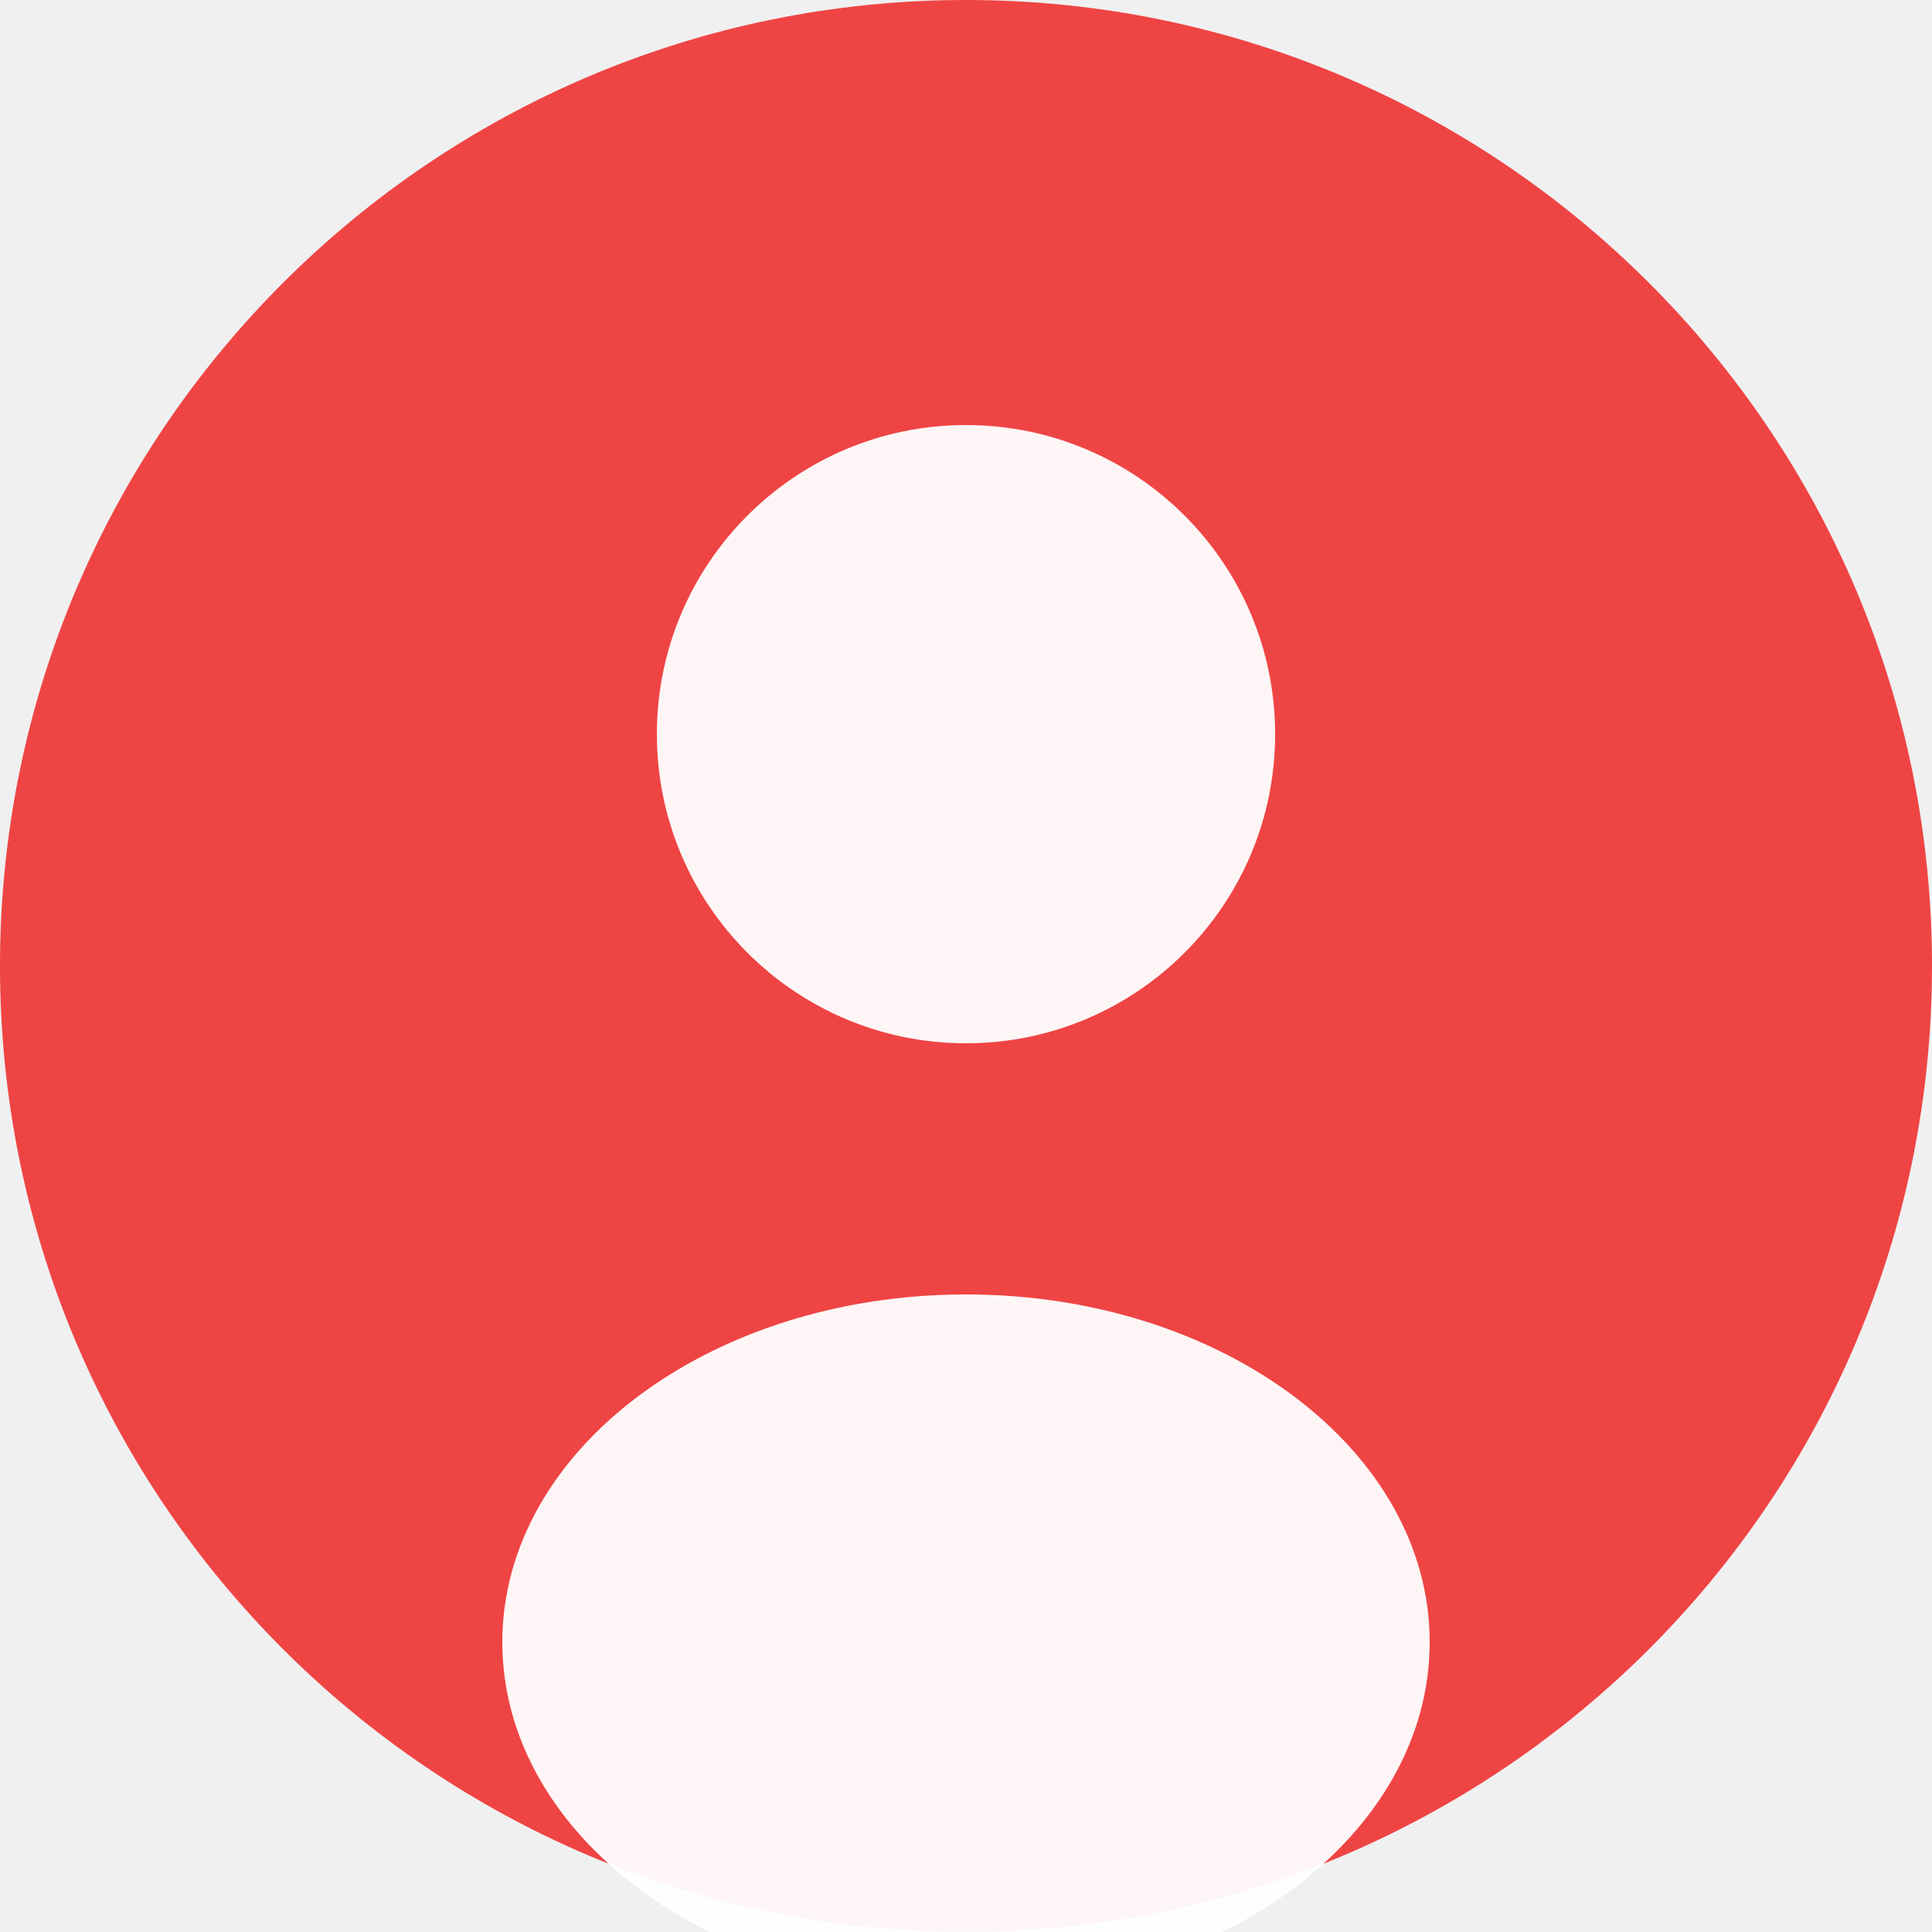
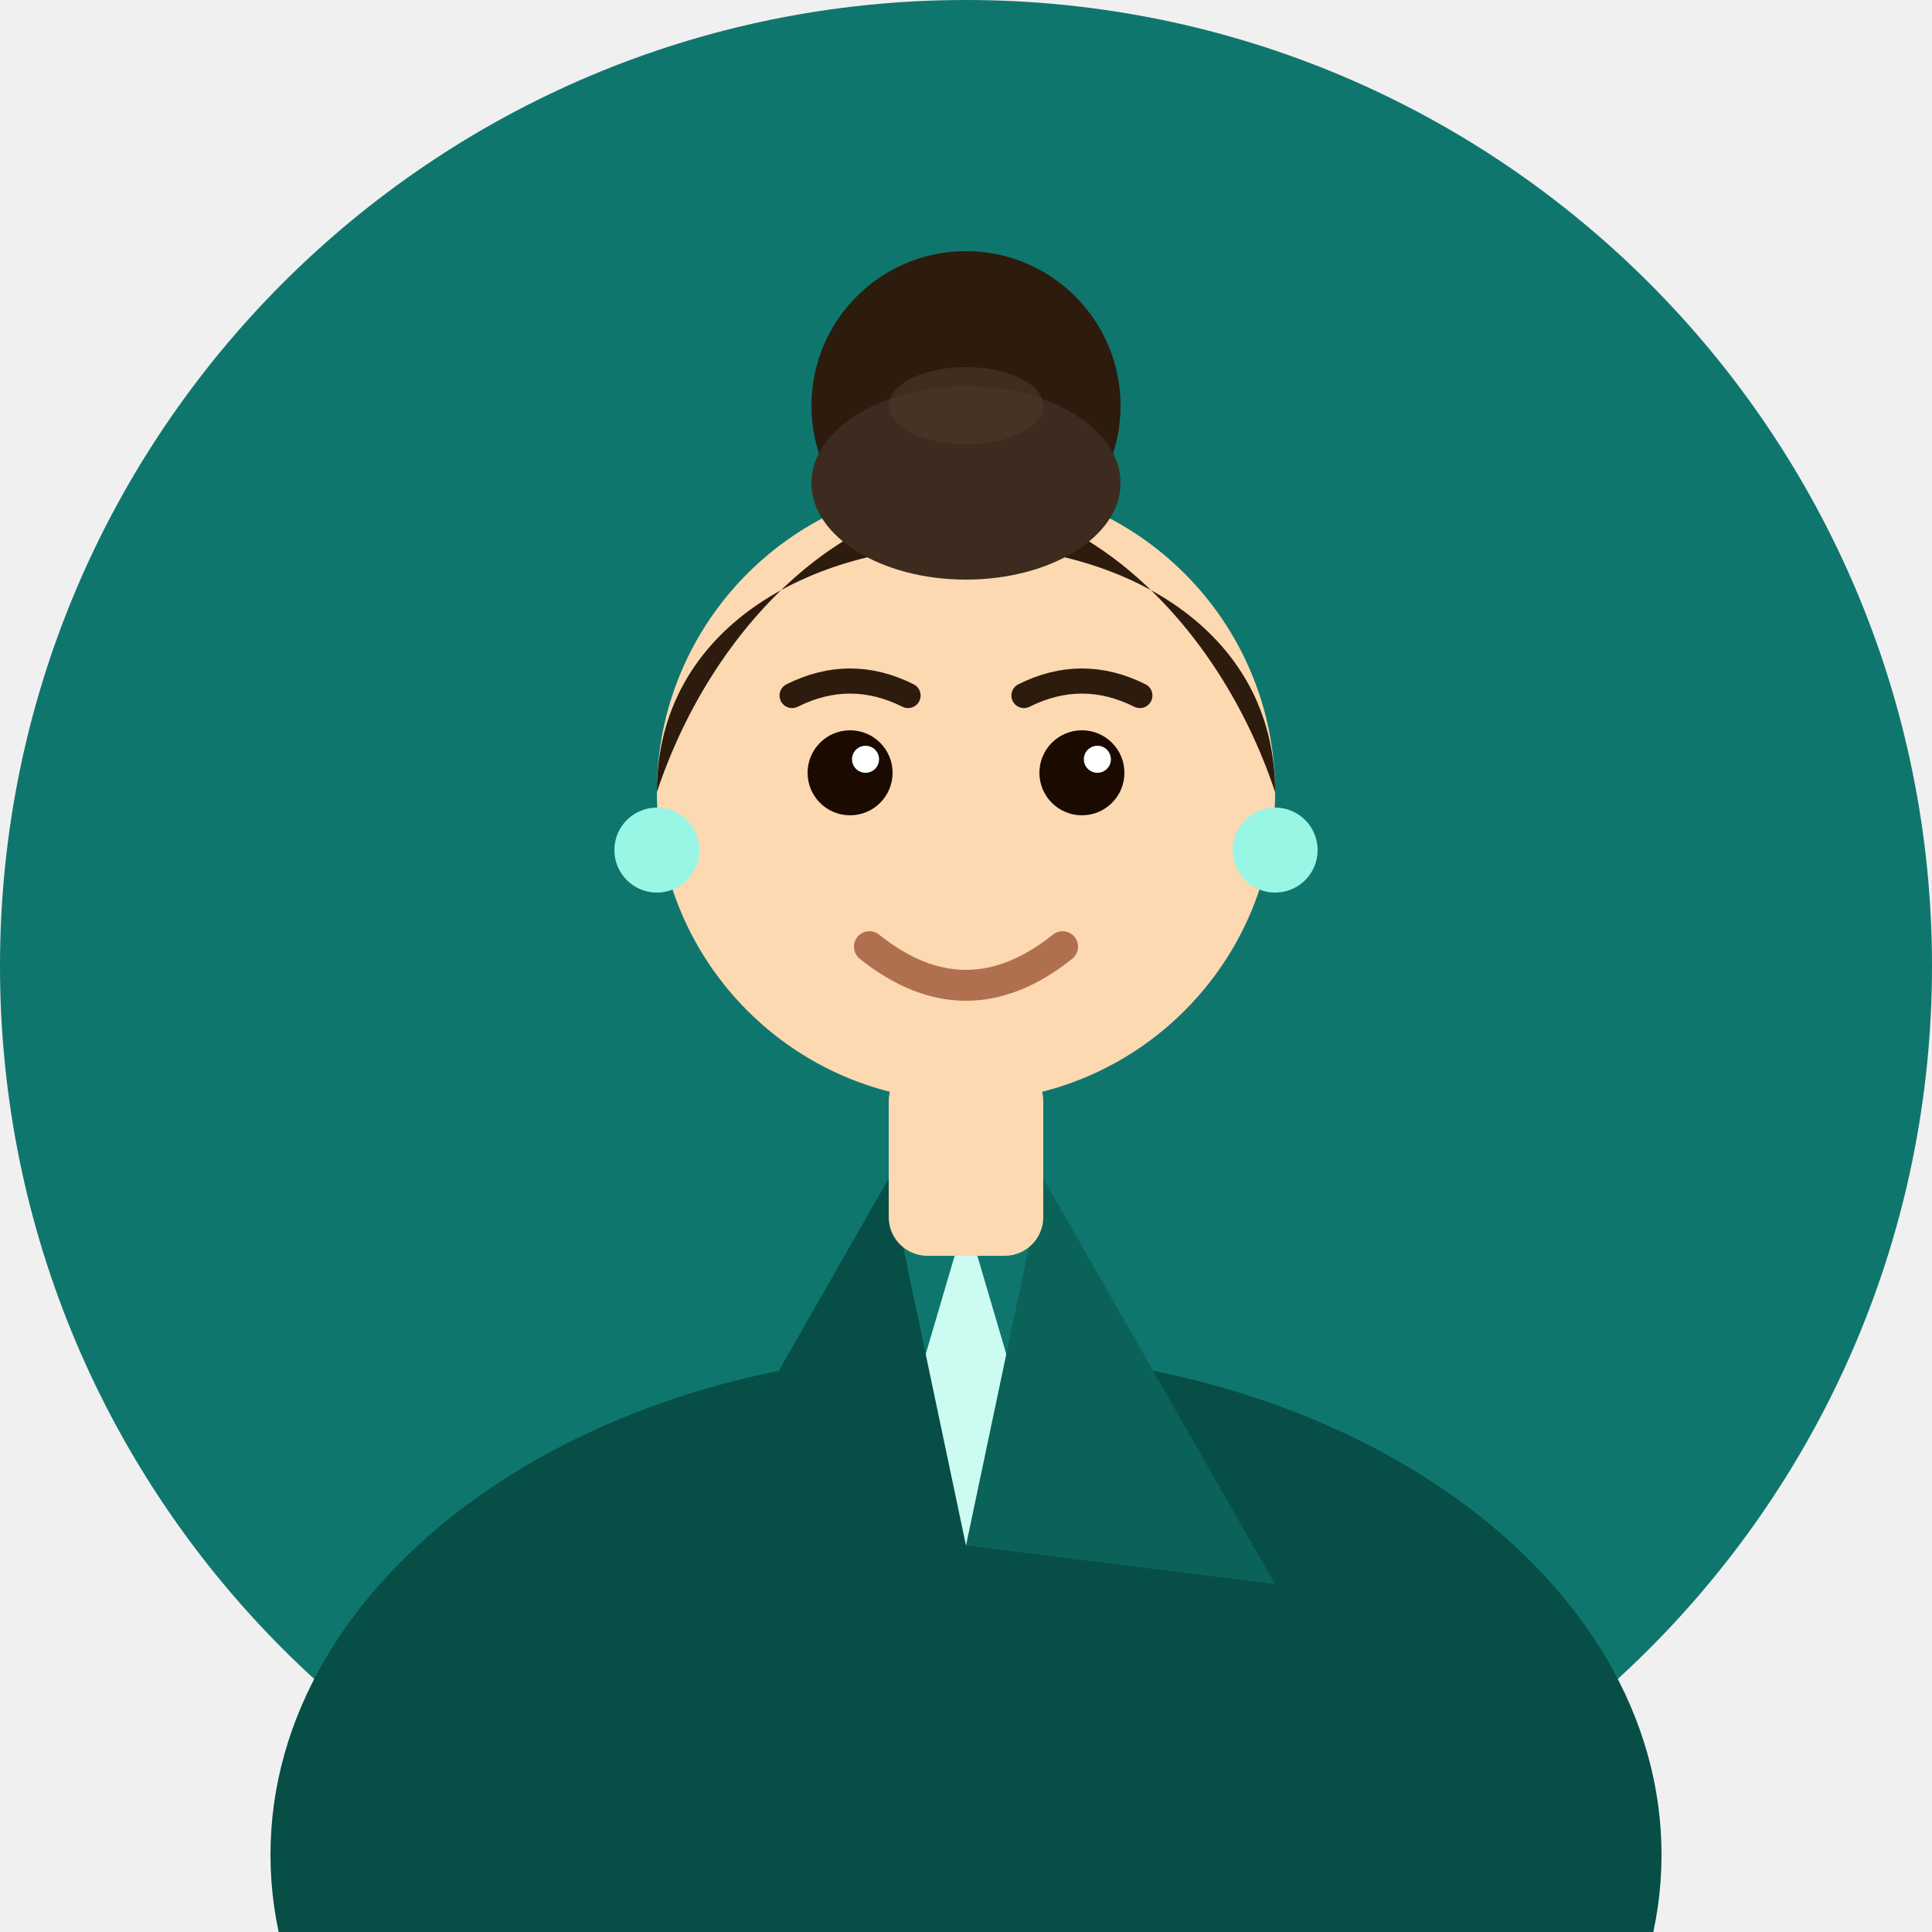
<svg xmlns="http://www.w3.org/2000/svg" viewBox="0 0 100 100">
-   <circle cx="50" cy="50" r="50" fill="#ef4444" />
-   <circle cx="50" cy="38" r="16" fill="#fff" opacity="0.95" />
-   <ellipse cx="50" cy="85" rx="24" ry="18" fill="#fff" opacity="0.95" />
+   <circle cx="50" cy="50" r="50" fill="#0f766e" />
+   <ellipse cx="50" cy="96" rx="36" ry="26" fill="#064e46" />
+   <polygon points="50,63 45,80 55,80" fill="#ccfbf1" />
+   <polygon points="46,61 34,82 50,80" fill="#064e46" />
+   <polygon points="54,61 66,82 50,80" fill="#0a6258" />
+   <rect x="46" y="55" width="8" height="10" rx="2" fill="#fcd9b0" />
+   <circle cx="50" cy="41" r="16" fill="#fcd9b0" />
+   <path d="M34,41 C34,24 66,24 66,41 C63,32 56,26 50,26 C44,26 37,32 34,41Z" fill="#2d1b0e" />
+   <circle cx="50" cy="21" r="8" fill="#2d1b0e" />
+   <ellipse cx="50" cy="25" rx="8" ry="5" fill="#3d2b1f" />
+   <ellipse cx="50" cy="21" rx="4" ry="2" fill="#4b3a2a" opacity="0.6" />
+   <circle cx="34" cy="44" r="2.2" fill="#99f6e4" />
+   <circle cx="66" cy="44" r="2.2" fill="#99f6e4" />
+   <circle cx="44" cy="40" r="2.2" fill="#1a0a00" />
+   <circle cx="56" cy="40" r="2.2" fill="#1a0a00" />
+   <circle cx="44.8" cy="39.3" r="0.7" fill="#fff" />
+   <circle cx="56.8" cy="39.3" r="0.7" fill="#fff" />
+   <path d="M41,36 Q44,34.5 47,36" stroke="#2d1b0e" stroke-width="1.3" fill="none" stroke-linecap="round" />
+   <path d="M53,36 Q56,34.5 59,36" stroke="#2d1b0e" stroke-width="1.3" fill="none" stroke-linecap="round" />
+   <path d="M45,49 Q50,53 55,49" stroke="#b07050" stroke-width="1.6" fill="none" stroke-linecap="round" />
</svg>
